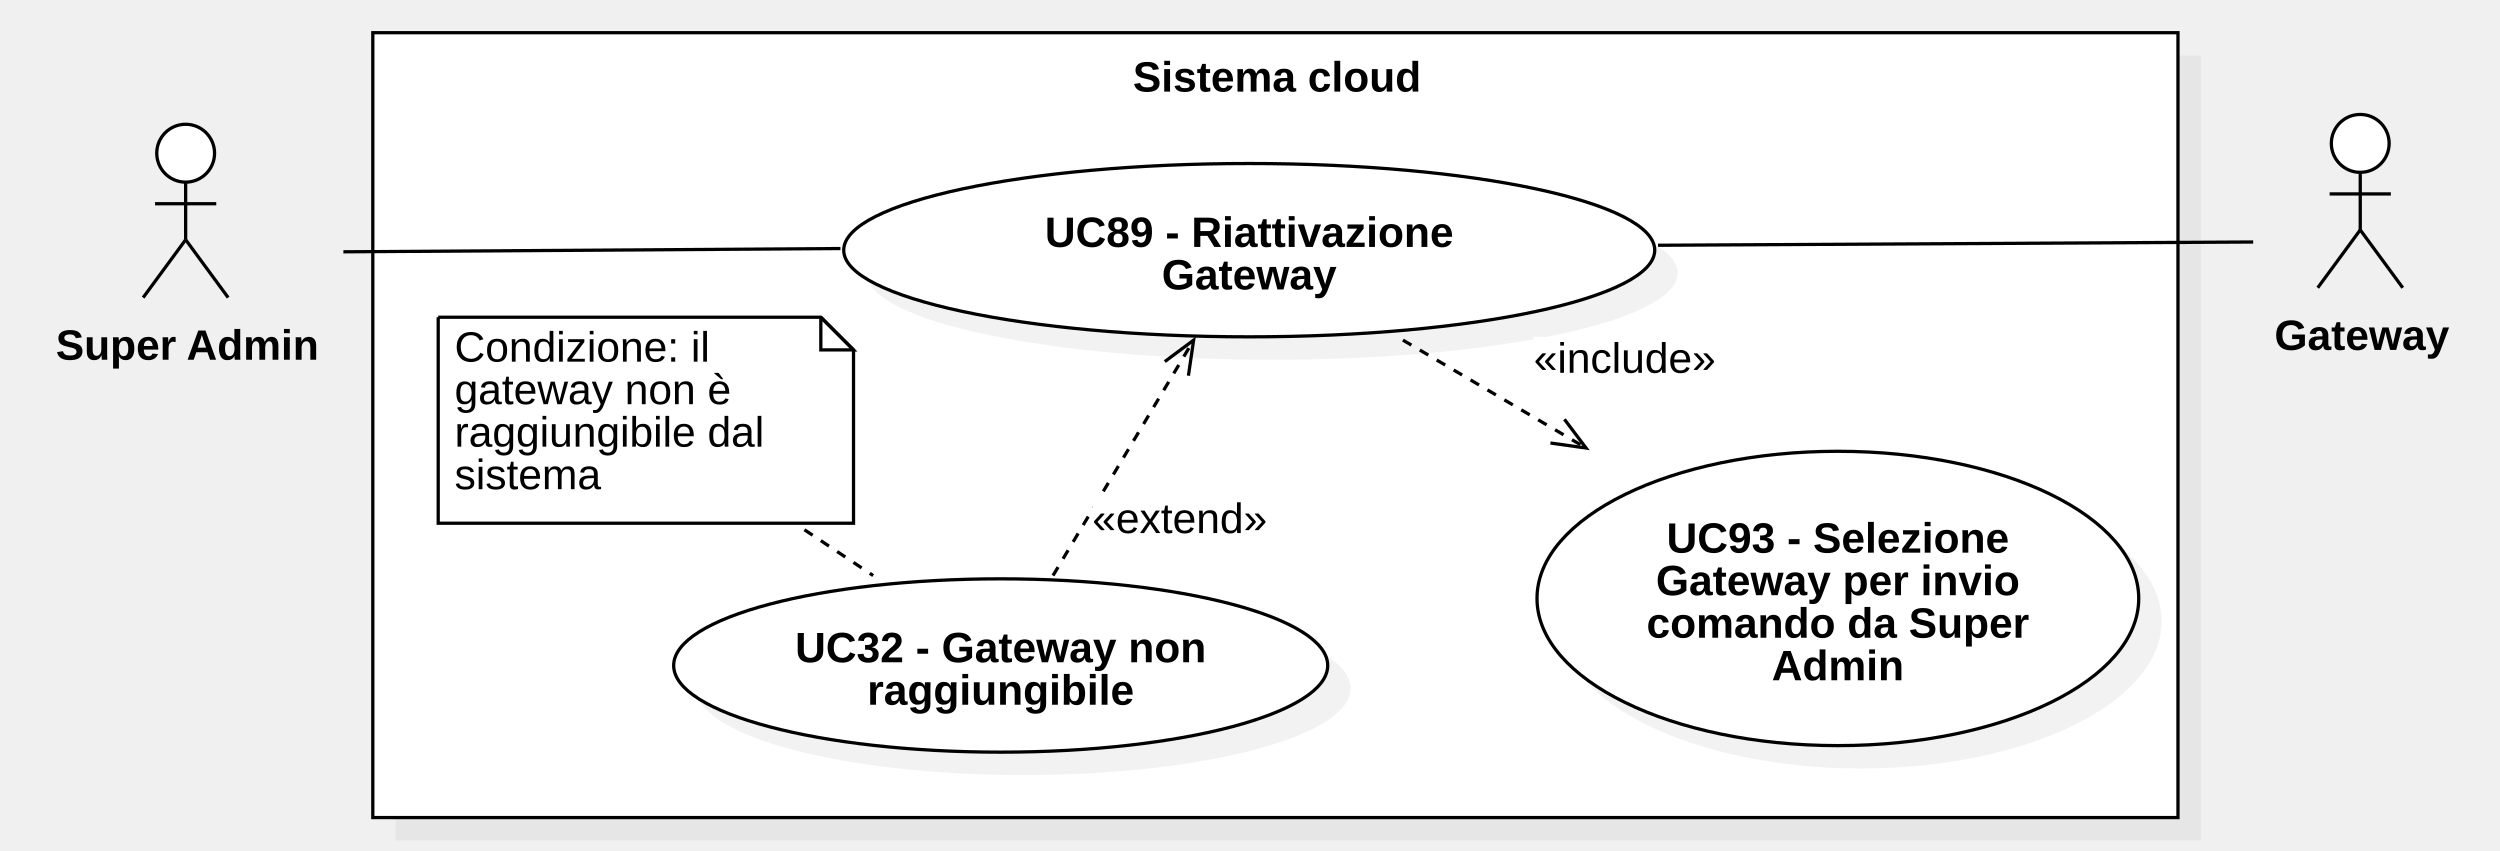
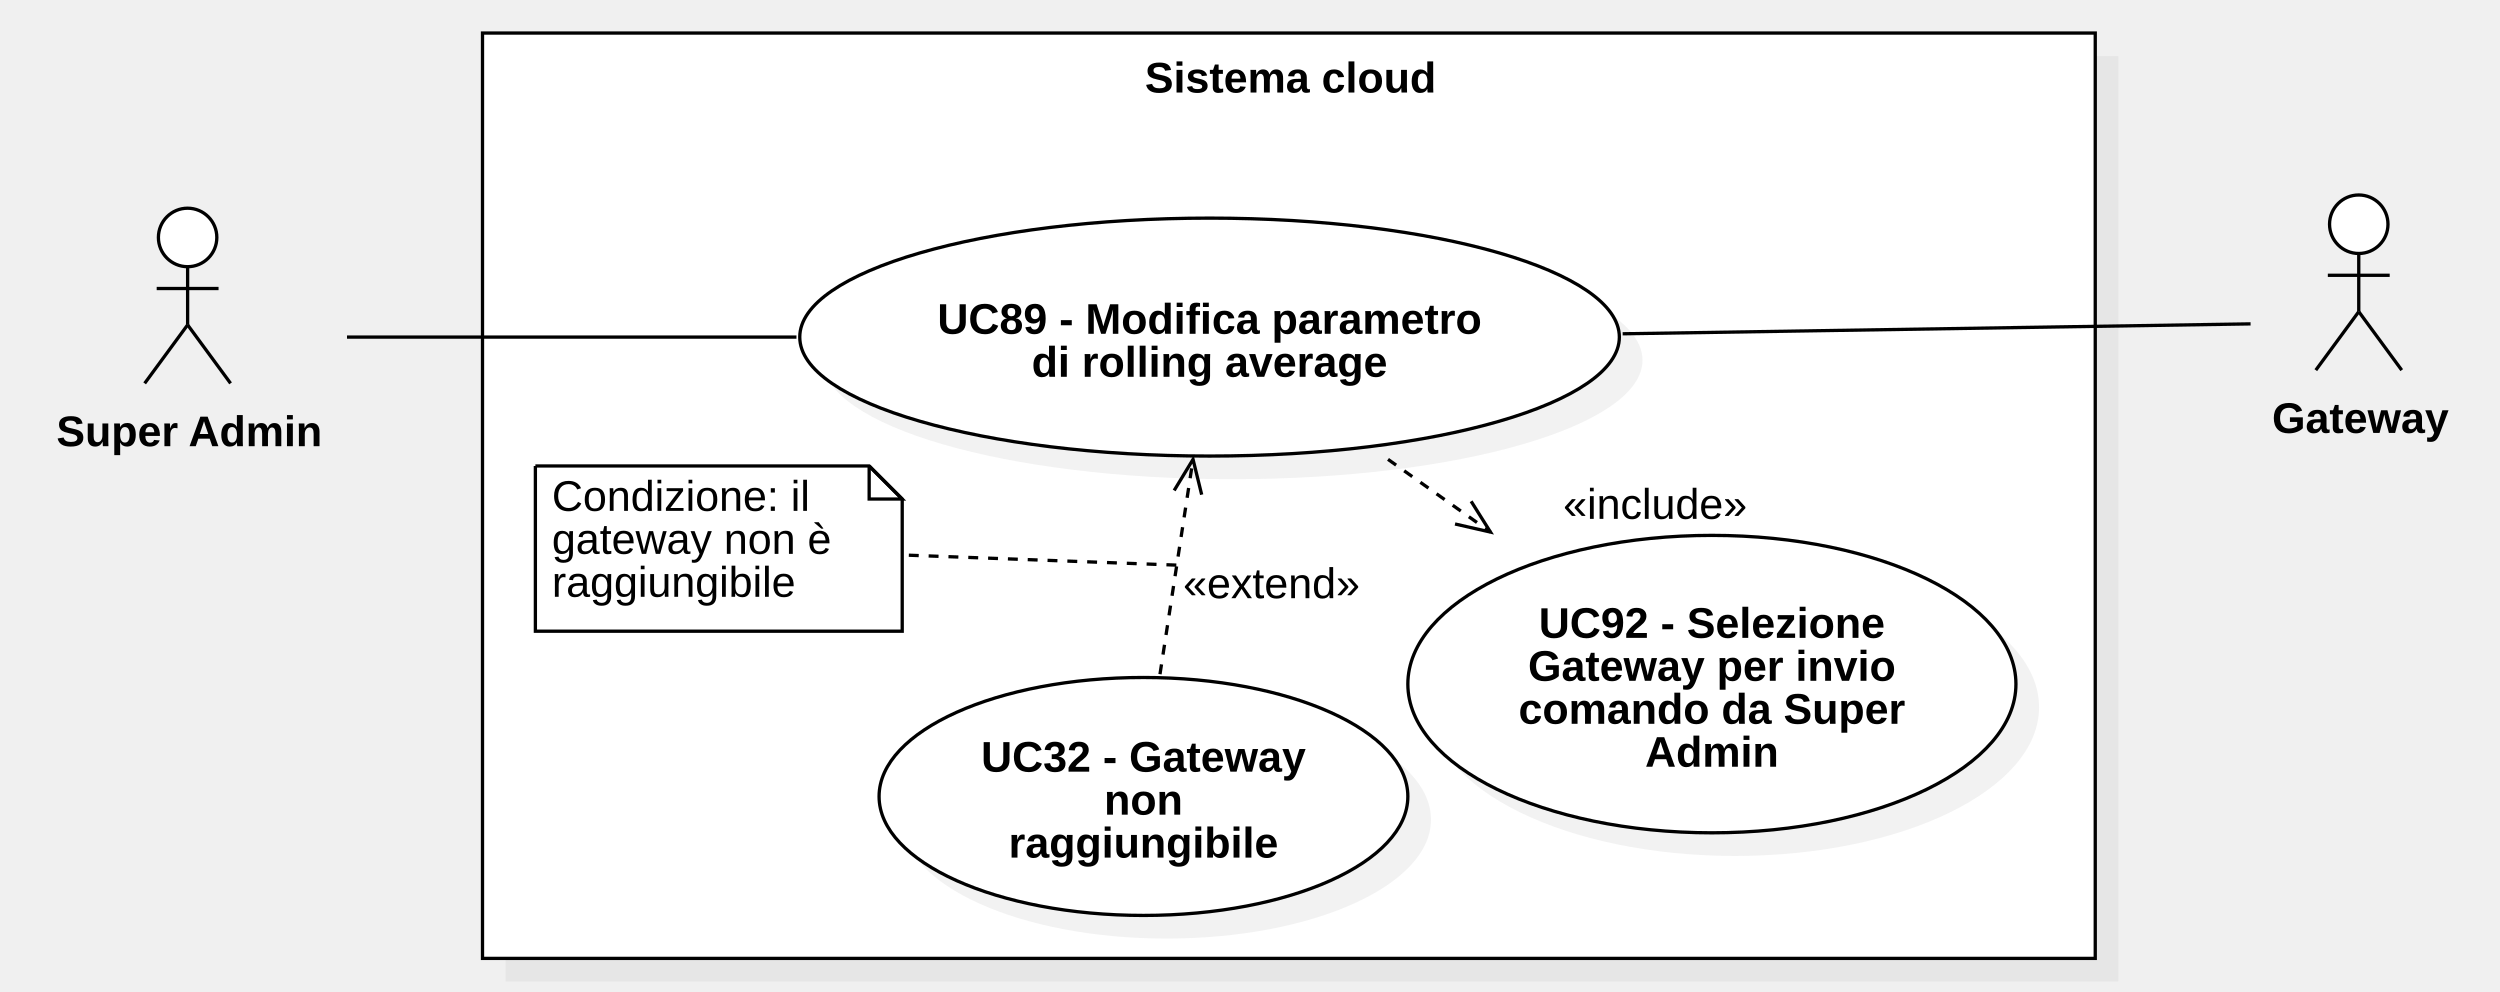
- <svg xmlns="http://www.w3.org/2000/svg" version="1.1" width="764.473" height="260">
+ <svg xmlns="http://www.w3.org/2000/svg" version="1.1" width="756.473" height="300">
  <defs />
  <g>
    <g>
-       <rect fill="#C0C0C0" stroke="none" x="139" y="32" width="552" height="240" transform="matrix(1 0 0 1 -18 -15)" fill-opacity="0.2" />
+       <rect fill="#C0C0C0" stroke="none" x="167" y="28" width="488" height="280" transform="matrix(1 0 0 1 -14 -11)" fill-opacity="0.2" />
    </g>
    <g>
-       <rect fill="#ffffff" stroke="none" x="132" y="25" width="552" height="240" transform="matrix(1 0 0 1 -18 -15)" />
+       <rect fill="#ffffff" stroke="none" x="160" y="21" width="488" height="280" transform="matrix(1 0 0 1 -14 -11)" />
    </g>
    <g>
-       <path fill="none" stroke="#000000" paint-order="fill stroke markers" d=" M 114 10 L 666 10 L 666 250 L 114 250 L 114 10 Z Z" stroke-miterlimit="10" stroke-dasharray="" />
+       <path fill="none" stroke="#000000" paint-order="fill stroke markers" d=" M 146 10 L 634 10 L 634 290 L 146 290 L 146 10 Z Z" stroke-miterlimit="10" stroke-dasharray="" />
    </g>
    <g>
      <g>
        <path fill="none" stroke="none" />
-         <text fill="#000000" stroke="none" font-family="Arial" font-size="13px" font-style="normal" font-weight="bold" text-decoration="undefined" x="408.5" y="38.5" text-anchor="middle" dominant-baseline="central" transform="matrix(1 0 0 1 -18 -15)">Sistema cloud</text>
+         <text fill="#000000" stroke="none" font-family="Arial" font-size="13px" font-style="normal" font-weight="bold" text-decoration="undefined" x="404.5" y="34.5" text-anchor="middle" dominant-baseline="central" transform="matrix(1 0 0 1 -14 -11)">Sistema cloud</text>
      </g>
    </g>
    <g>
-       <path fill="#ffffff" stroke="none" paint-order="stroke fill markers" d=" M 47.931 46.85 C 47.931 41.962 51.889 38 56.771 38 C 61.653 38 65.611 41.962 65.611 46.85 C 65.611 51.738 61.653 55.7 56.771 55.7 C 51.889 55.7 47.931 51.738 47.931 46.85 Z" />
+       <path fill="#C0C0C0" stroke="none" paint-order="stroke fill markers" d=" M 249 109 C 249 89.118 304.517 73 373 73 C 441.483 73 497 89.118 497 109 C 497 128.882 441.483 145 373 145 C 304.517 145 249 128.882 249 109 Z" fill-opacity="0.2" />
    </g>
    <g>
-       <path fill="none" stroke="#000000" paint-order="fill stroke markers" d=" M 47.931 46.85 C 47.931 41.962 51.889 38 56.771 38 C 61.653 38 65.611 41.962 65.611 46.85 C 65.611 51.738 61.653 55.7 56.771 55.7 C 51.889 55.7 47.931 51.738 47.931 46.85 Z" stroke-miterlimit="10" stroke-dasharray="" />
+       <path fill="#ffffff" stroke="none" paint-order="stroke fill markers" d=" M 242 102 C 242 82.118 297.517 66 366 66 C 434.483 66 490 82.118 490 102 C 490 121.882 434.483 138 366 138 C 297.517 138 242 121.882 242 102 Z" />
    </g>
    <g>
-       <path fill="none" stroke="#000000" paint-order="fill stroke markers" d=" M 56.771 55.7 L 56.771 73.3" stroke-miterlimit="10" stroke-dasharray="" />
-     </g>
-     <g>
-       <path fill="none" stroke="#000000" paint-order="fill stroke markers" d=" M 47.411 62.3 L 66.131 62.3" stroke-miterlimit="10" stroke-dasharray="" />
-     </g>
-     <g>
-       <path fill="none" stroke="#000000" paint-order="fill stroke markers" d=" M 56.771 73.3 L 43.771 91" stroke-miterlimit="10" stroke-dasharray="" />
-     </g>
-     <g>
-       <path fill="none" stroke="#000000" paint-order="fill stroke markers" d=" M 56.771 73.3 L 69.771 91" stroke-miterlimit="10" stroke-dasharray="" />
+       <path fill="none" stroke="#000000" paint-order="fill stroke markers" d=" M 242 102 C 242 82.118 297.517 66 366 66 C 434.483 66 490 82.118 490 102 C 490 121.882 434.483 138 366 138 C 297.517 138 242 121.882 242 102 Z" stroke-miterlimit="10" stroke-dasharray="" />
    </g>
    <g>
      <g>
        <path fill="none" stroke="none" />
-         <text fill="#000000" stroke="none" font-family="Arial" font-size="13px" font-style="normal" font-weight="bold" text-decoration="undefined" x="75.271" y="120.5" text-anchor="middle" dominant-baseline="central" transform="matrix(1 0 0 1 -18 -15)">Super Admin</text>
+         <text fill="#000000" stroke="none" font-family="Arial" font-size="13px" font-style="normal" font-weight="bold" text-decoration="undefined" x="380" y="107.5" text-anchor="middle" dominant-baseline="central" transform="matrix(1 0 0 1 -14 -11)">UC89 - Modifica parametro</text>
+         <text fill="#000000" stroke="none" font-family="Arial" font-size="13px" font-style="normal" font-weight="bold" text-decoration="undefined" x="380" y="120.5" text-anchor="middle" dominant-baseline="central" transform="matrix(1 0 0 1 -14 -11)">di rolling average</text>
      </g>
    </g>
    <g>
-       <path fill="#C0C0C0" stroke="none" paint-order="stroke fill markers" d=" M 265 83.5 C 265 68.864 320.517 57 389 57 C 457.483 57 513 68.864 513 83.5 C 513 98.136 457.483 110 389 110 C 320.517 110 265 98.136 265 83.5 Z" fill-opacity="0.2" />
+       <path fill="#C0C0C0" stroke="none" paint-order="stroke fill markers" d=" M 433 214 C 433 189.147 474.19 169 525 169 C 575.81 169 617 189.147 617 214 C 617 238.853 575.81 259 525 259 C 474.19 259 433 238.853 433 214 Z" fill-opacity="0.2" />
    </g>
    <g>
-       <path fill="#ffffff" stroke="none" paint-order="stroke fill markers" d=" M 258 76.5 C 258 61.864 313.517 50 382 50 C 450.483 50 506 61.864 506 76.5 C 506 91.136 450.483 103 382 103 C 313.517 103 258 91.136 258 76.5 Z" />
+       <path fill="#ffffff" stroke="none" paint-order="stroke fill markers" d=" M 426 207 C 426 182.147 467.19 162 518 162 C 568.81 162 610 182.147 610 207 C 610 231.853 568.81 252 518 252 C 467.19 252 426 231.853 426 207 Z" />
    </g>
    <g>
-       <path fill="none" stroke="#000000" paint-order="fill stroke markers" d=" M 258 76.5 C 258 61.864 313.517 50 382 50 C 450.483 50 506 61.864 506 76.5 C 506 91.136 450.483 103 382 103 C 313.517 103 258 91.136 258 76.5 Z" stroke-miterlimit="10" stroke-dasharray="" />
+       <path fill="none" stroke="#000000" paint-order="fill stroke markers" d=" M 426 207 C 426 182.147 467.19 162 518 162 C 568.81 162 610 182.147 610 207 C 610 231.853 568.81 252 518 252 C 467.19 252 426 231.853 426 207 Z" stroke-miterlimit="10" stroke-dasharray="" />
    </g>
    <g>
      <g>
        <path fill="none" stroke="none" />
-         <text fill="#000000" stroke="none" font-family="Arial" font-size="13px" font-style="normal" font-weight="bold" text-decoration="undefined" x="400" y="86" text-anchor="middle" dominant-baseline="central" transform="matrix(1 0 0 1 -18 -15)">UC89 - Riattivazione</text>
-         <text fill="#000000" stroke="none" font-family="Arial" font-size="13px" font-style="normal" font-weight="bold" text-decoration="undefined" x="400" y="99" text-anchor="middle" dominant-baseline="central" transform="matrix(1 0 0 1 -18 -15)">Gateway</text>
+         <text fill="#000000" stroke="none" font-family="Arial" font-size="13px" font-style="normal" font-weight="bold" text-decoration="undefined" x="532" y="199.5" text-anchor="middle" dominant-baseline="central" transform="matrix(1 0 0 1 -14 -11)">UC92 - Selezione</text>
+         <text fill="#000000" stroke="none" font-family="Arial" font-size="13px" font-style="normal" font-weight="bold" text-decoration="undefined" x="532" y="212.5" text-anchor="middle" dominant-baseline="central" transform="matrix(1 0 0 1 -14 -11)">Gateway per invio</text>
+         <text fill="#000000" stroke="none" font-family="Arial" font-size="13px" font-style="normal" font-weight="bold" text-decoration="undefined" x="532" y="225.5" text-anchor="middle" dominant-baseline="central" transform="matrix(1 0 0 1 -14 -11)">comando da Super</text>
+         <text fill="#000000" stroke="none" font-family="Arial" font-size="13px" font-style="normal" font-weight="bold" text-decoration="undefined" x="532" y="238.5" text-anchor="middle" dominant-baseline="central" transform="matrix(1 0 0 1 -14 -11)">Admin</text>
      </g>
    </g>
    <g>
-       <path fill="#ffffff" stroke="none" paint-order="stroke fill markers" d=" M 712.896 43.85 C 712.896 38.962 716.854 35 721.736 35 C 726.619 35 730.576 38.962 730.576 43.85 C 730.576 48.738 726.619 52.7 721.736 52.7 C 716.854 52.7 712.896 48.738 712.896 43.85 Z" />
+       <path fill="none" stroke="#000000" paint-order="fill stroke markers" d=" M 420 139 L 451 161" stroke-miterlimit="10" stroke-dasharray="3" />
    </g>
    <g>
-       <path fill="none" stroke="#000000" paint-order="fill stroke markers" d=" M 712.896 43.85 C 712.896 38.962 716.854 35 721.736 35 C 726.619 35 730.576 38.962 730.576 43.85 C 730.576 48.738 726.619 52.7 721.736 52.7 C 716.854 52.7 712.896 48.738 712.896 43.85 Z" stroke-miterlimit="10" stroke-dasharray="" />
+       <path fill="none" stroke="#000000" paint-order="fill stroke markers" d=" M 440.276 158.551 L 451 161 L 445.149 151.685" stroke-miterlimit="10" stroke-dasharray="" />
    </g>
    <g>
-       <path fill="none" stroke="#000000" paint-order="fill stroke markers" d=" M 721.736 52.7 L 721.736 70.3" stroke-miterlimit="10" stroke-dasharray="" />
-     </g>
-     <g>
-       <path fill="none" stroke="#000000" paint-order="fill stroke markers" d=" M 712.376 59.3 L 731.096 59.3" stroke-miterlimit="10" stroke-dasharray="" />
-     </g>
-     <g>
-       <path fill="none" stroke="#000000" paint-order="fill stroke markers" d=" M 721.736 70.3 L 708.736 88" stroke-miterlimit="10" stroke-dasharray="" />
-     </g>
-     <g>
-       <path fill="none" stroke="#000000" paint-order="fill stroke markers" d=" M 721.736 70.3 L 734.736 88" stroke-miterlimit="10" stroke-dasharray="" />
+       <rect fill="#ffffff" stroke="none" x="487" y="157" width="55.656" height="13" transform="matrix(1 0 0 1 -14 -11)" />
    </g>
    <g>
      <g>
        <path fill="none" stroke="none" />
-         <text fill="#000000" stroke="none" font-family="Arial" font-size="13px" font-style="normal" font-weight="bold" text-decoration="undefined" x="740.236" y="117.5" text-anchor="middle" dominant-baseline="central" transform="matrix(1 0 0 1 -18 -15)">Gateway</text>
+         <text fill="#000000" stroke="none" font-family="Arial" font-size="13px" font-style="normal" font-weight="normal" text-decoration="undefined" x="514.828" y="163.5" text-anchor="middle" dominant-baseline="central" transform="matrix(1 0 0 1 -14 -11)">«include»</text>
      </g>
    </g>
    <g>
-       <path fill="#C0C0C0" stroke="none" paint-order="stroke fill markers" d=" M 477 190 C 477 165.147 518.19 145 569 145 C 619.81 145 661 165.147 661 190 C 661 214.853 619.81 235 569 235 C 518.19 235 477 214.853 477 190 Z" fill-opacity="0.2" />
+       <path fill="#ffffff" stroke="none" paint-order="stroke fill markers" d=" M 47.931 71.85 C 47.931 66.962 51.889 63 56.771 63 C 61.653 63 65.611 66.962 65.611 71.85 C 65.611 76.738 61.653 80.7 56.771 80.7 C 51.889 80.7 47.931 76.738 47.931 71.85 Z" />
    </g>
    <g>
-       <path fill="#ffffff" stroke="none" paint-order="stroke fill markers" d=" M 470 183 C 470 158.147 511.19 138 562 138 C 612.81 138 654 158.147 654 183 C 654 207.853 612.81 228 562 228 C 511.19 228 470 207.853 470 183 Z" />
+       <path fill="none" stroke="#000000" paint-order="fill stroke markers" d=" M 47.931 71.85 C 47.931 66.962 51.889 63 56.771 63 C 61.653 63 65.611 66.962 65.611 71.85 C 65.611 76.738 61.653 80.7 56.771 80.7 C 51.889 80.7 47.931 76.738 47.931 71.85 Z" stroke-miterlimit="10" stroke-dasharray="" />
    </g>
    <g>
-       <path fill="none" stroke="#000000" paint-order="fill stroke markers" d=" M 470 183 C 470 158.147 511.19 138 562 138 C 612.81 138 654 158.147 654 183 C 654 207.853 612.81 228 562 228 C 511.19 228 470 207.853 470 183 Z" stroke-miterlimit="10" stroke-dasharray="" />
+       <path fill="none" stroke="#000000" paint-order="fill stroke markers" d=" M 56.771 80.7 L 56.771 98.3" stroke-miterlimit="10" stroke-dasharray="" />
+     </g>
+     <g>
+       <path fill="none" stroke="#000000" paint-order="fill stroke markers" d=" M 47.411 87.3 L 66.131 87.3" stroke-miterlimit="10" stroke-dasharray="" />
+     </g>
+     <g>
+       <path fill="none" stroke="#000000" paint-order="fill stroke markers" d=" M 56.771 98.3 L 43.771 116" stroke-miterlimit="10" stroke-dasharray="" />
+     </g>
+     <g>
+       <path fill="none" stroke="#000000" paint-order="fill stroke markers" d=" M 56.771 98.3 L 69.771 116" stroke-miterlimit="10" stroke-dasharray="" />
    </g>
    <g>
      <g>
        <path fill="none" stroke="none" />
-         <text fill="#000000" stroke="none" font-family="Arial" font-size="13px" font-style="normal" font-weight="bold" text-decoration="undefined" x="580" y="179.5" text-anchor="middle" dominant-baseline="central" transform="matrix(1 0 0 1 -18 -15)">UC93 - Selezione</text>
-         <text fill="#000000" stroke="none" font-family="Arial" font-size="13px" font-style="normal" font-weight="bold" text-decoration="undefined" x="580" y="192.5" text-anchor="middle" dominant-baseline="central" transform="matrix(1 0 0 1 -18 -15)">Gateway per invio</text>
-         <text fill="#000000" stroke="none" font-family="Arial" font-size="13px" font-style="normal" font-weight="bold" text-decoration="undefined" x="580" y="205.5" text-anchor="middle" dominant-baseline="central" transform="matrix(1 0 0 1 -18 -15)">comando da Super</text>
-         <text fill="#000000" stroke="none" font-family="Arial" font-size="13px" font-style="normal" font-weight="bold" text-decoration="undefined" x="580" y="218.5" text-anchor="middle" dominant-baseline="central" transform="matrix(1 0 0 1 -18 -15)">Admin</text>
+         <text fill="#000000" stroke="none" font-family="Arial" font-size="13px" font-style="normal" font-weight="bold" text-decoration="undefined" x="71.271" y="141.5" text-anchor="middle" dominant-baseline="central" transform="matrix(1 0 0 1 -14 -11)">Super Admin</text>
      </g>
    </g>
    <g>
-       <path fill="none" stroke="#000000" paint-order="fill stroke markers" d=" M 429 104 L 485 137" stroke-miterlimit="10" stroke-dasharray="3" />
+       <path fill="#ffffff" stroke="none" paint-order="stroke fill markers" d=" M 704.896 67.85 C 704.896 62.962 708.854 59 713.736 59 C 718.619 59 722.576 62.962 722.576 67.85 C 722.576 72.738 718.619 76.7 713.736 76.7 C 708.854 76.7 704.896 72.738 704.896 67.85 Z" />
    </g>
    <g>
-       <path fill="none" stroke="#000000" paint-order="fill stroke markers" d=" M 474.107 135.467 L 485 137 L 478.382 128.214" stroke-miterlimit="10" stroke-dasharray="" />
+       <path fill="none" stroke="#000000" paint-order="fill stroke markers" d=" M 704.896 67.85 C 704.896 62.962 708.854 59 713.736 59 C 718.619 59 722.576 62.962 722.576 67.85 C 722.576 72.738 718.619 76.7 713.736 76.7 C 708.854 76.7 704.896 72.738 704.896 67.85 Z" stroke-miterlimit="10" stroke-dasharray="" />
    </g>
    <g>
-       <rect fill="#ffffff" stroke="none" x="487" y="118" width="55.656" height="13" transform="matrix(1 0 0 1 -18 -15)" />
+       <path fill="none" stroke="#000000" paint-order="fill stroke markers" d=" M 713.736 76.7 L 713.736 94.3" stroke-miterlimit="10" stroke-dasharray="" />
+     </g>
+     <g>
+       <path fill="none" stroke="#000000" paint-order="fill stroke markers" d=" M 704.376 83.3 L 723.096 83.3" stroke-miterlimit="10" stroke-dasharray="" />
+     </g>
+     <g>
+       <path fill="none" stroke="#000000" paint-order="fill stroke markers" d=" M 713.736 94.3 L 700.736 112" stroke-miterlimit="10" stroke-dasharray="" />
+     </g>
+     <g>
+       <path fill="none" stroke="#000000" paint-order="fill stroke markers" d=" M 713.736 94.3 L 726.736 112" stroke-miterlimit="10" stroke-dasharray="" />
    </g>
    <g>
      <g>
        <path fill="none" stroke="none" />
-         <text fill="#000000" stroke="none" font-family="Arial" font-size="13px" font-style="normal" font-weight="normal" text-decoration="undefined" x="514.828" y="124.5" text-anchor="middle" dominant-baseline="central" transform="matrix(1 0 0 1 -18 -15)">«include»</text>
+         <text fill="#000000" stroke="none" font-family="Arial" font-size="13px" font-style="normal" font-weight="bold" text-decoration="undefined" x="728.236" y="137.5" text-anchor="middle" dominant-baseline="central" transform="matrix(1 0 0 1 -14 -11)">Gateway</text>
      </g>
    </g>
    <g>
-       <path fill="none" stroke="#000000" paint-order="fill stroke markers" d=" M 105 77 L 257 76" stroke-miterlimit="10" stroke-dasharray="" />
+       <path fill="none" stroke="#000000" paint-order="fill stroke markers" d=" M 105 102 L 241 102" stroke-miterlimit="10" stroke-dasharray="" />
    </g>
    <g>
-       <path fill="none" stroke="#000000" paint-order="fill stroke markers" d=" M 689 74 L 507 75" stroke-miterlimit="10" stroke-dasharray="" />
+       <path fill="none" stroke="#000000" paint-order="fill stroke markers" d=" M 681 98 L 491 101" stroke-miterlimit="10" stroke-dasharray="" />
    </g>
    <g>
-       <path fill="none" stroke="#000000" paint-order="fill stroke markers" d=" M 322 176 L 365 104" stroke-miterlimit="10" stroke-dasharray="3" />
+       <path fill="#C0C0C0" stroke="none" paint-order="stroke fill markers" d=" M 273 248 C 273 228.118 308.817 212 353 212 C 397.183 212 433 228.118 433 248 C 433 267.882 397.183 284 353 284 C 308.817 284 273 267.882 273 248 Z" fill-opacity="0.2" />
    </g>
    <g>
-       <path fill="none" stroke="#000000" paint-order="fill stroke markers" d=" M 363.403 114.883 L 365 104 L 356.175 110.567" stroke-miterlimit="10" stroke-dasharray="" />
+       <path fill="#ffffff" stroke="none" paint-order="stroke fill markers" d=" M 266 241 C 266 221.118 301.817 205 346 205 C 390.183 205 426 221.118 426 241 C 426 260.882 390.183 277 346 277 C 301.817 277 266 260.882 266 241 Z" />
    </g>
    <g>
-       <rect fill="#ffffff" stroke="none" x="352" y="167" width="53.492" height="13" transform="matrix(1 0 0 1 -18 -15)" />
+       <path fill="none" stroke="#000000" paint-order="fill stroke markers" d=" M 266 241 C 266 221.118 301.817 205 346 205 C 390.183 205 426 221.118 426 241 C 426 260.882 390.183 277 346 277 C 301.817 277 266 260.882 266 241 Z" stroke-miterlimit="10" stroke-dasharray="" />
    </g>
    <g>
      <g>
        <path fill="none" stroke="none" />
-         <text fill="#000000" stroke="none" font-family="Arial" font-size="13px" font-style="normal" font-weight="normal" text-decoration="undefined" x="378.746" y="173.5" text-anchor="middle" dominant-baseline="central" transform="matrix(1 0 0 1 -18 -15)">«extend»</text>
+         <text fill="#000000" stroke="none" font-family="Arial" font-size="13px" font-style="normal" font-weight="bold" text-decoration="undefined" x="360" y="240" text-anchor="middle" dominant-baseline="central" transform="matrix(1 0 0 1 -14 -11)">UC32 - Gateway</text>
+         <text fill="#000000" stroke="none" font-family="Arial" font-size="13px" font-style="normal" font-weight="bold" text-decoration="undefined" x="360" y="253" text-anchor="middle" dominant-baseline="central" transform="matrix(1 0 0 1 -14 -11)">non</text>
+         <text fill="#000000" stroke="none" font-family="Arial" font-size="13px" font-style="normal" font-weight="bold" text-decoration="undefined" x="360" y="266" text-anchor="middle" dominant-baseline="central" transform="matrix(1 0 0 1 -14 -11)">raggiungibile</text>
      </g>
    </g>
    <g>
-       <path fill="#C0C0C0" stroke="none" paint-order="stroke fill markers" d=" M 213 210.5 C 213 195.864 257.772 184 313 184 C 368.228 184 413 195.864 413 210.5 C 413 225.136 368.228 237 313 237 C 257.772 237 213 225.136 213 210.5 Z" fill-opacity="0.2" />
+       <path fill="none" stroke="#000000" paint-order="fill stroke markers" d=" M 351 204 L 361 139" stroke-miterlimit="10" stroke-dasharray="3" />
    </g>
    <g>
-       <path fill="#ffffff" stroke="none" paint-order="stroke fill markers" d=" M 206 203.5 C 206 188.864 250.772 177 306 177 C 361.228 177 406 188.864 406 203.5 C 406 218.136 361.228 230 306 230 C 250.772 230 206 218.136 206 203.5 Z" />
+       <path fill="none" stroke="#000000" paint-order="fill stroke markers" d=" M 363.615 149.685 L 361 139 L 355.294 148.404" stroke-miterlimit="10" stroke-dasharray="" />
    </g>
    <g>
-       <path fill="none" stroke="#000000" paint-order="fill stroke markers" d=" M 206 203.5 C 206 188.864 250.772 177 306 177 C 361.228 177 406 188.864 406 203.5 C 406 218.136 361.228 230 306 230 C 250.772 230 206 218.136 206 203.5 Z" stroke-miterlimit="10" stroke-dasharray="" />
+       <rect fill="#ffffff" stroke="none" x="372" y="181" width="53.492" height="13" transform="matrix(1 0 0 1 -14 -11)" />
    </g>
    <g>
      <g>
        <path fill="none" stroke="none" />
-         <text fill="#000000" stroke="none" font-family="Arial" font-size="13px" font-style="normal" font-weight="bold" text-decoration="undefined" x="324" y="213" text-anchor="middle" dominant-baseline="central" transform="matrix(1 0 0 1 -18 -15)">UC32 - Gateway non</text>
-         <text fill="#000000" stroke="none" font-family="Arial" font-size="13px" font-style="normal" font-weight="bold" text-decoration="undefined" x="324" y="226" text-anchor="middle" dominant-baseline="central" transform="matrix(1 0 0 1 -18 -15)">raggiungibile</text>
+         <text fill="#000000" stroke="none" font-family="Arial" font-size="13px" font-style="normal" font-weight="normal" text-decoration="undefined" x="398.746" y="187.5" text-anchor="middle" dominant-baseline="central" transform="matrix(1 0 0 1 -14 -11)">«extend»</text>
      </g>
    </g>
    <g>
-       <path fill="#ffffff" stroke="none" paint-order="stroke fill markers" d=" M 134 97 L 251 97 L 261 107 L 261 160 L 134 160 L 134 97" />
+       <path fill="#ffffff" stroke="none" paint-order="stroke fill markers" d=" M 162 141 L 263 141 L 273 151 L 273 191 L 162 191 L 162 141" />
    </g>
    <g>
-       <path fill="none" stroke="#000000" paint-order="fill stroke markers" d=" M 134 97 L 251 97 L 261 107 L 261 160 L 134 160 L 134 97 L 134 97" stroke-miterlimit="10" stroke-dasharray="" />
+       <path fill="none" stroke="#000000" paint-order="fill stroke markers" d=" M 162 141 L 263 141 L 273 151 L 273 191 L 162 191 L 162 141 L 162 141" stroke-miterlimit="10" stroke-dasharray="" />
    </g>
    <g>
-       <path fill="none" stroke="#000000" paint-order="fill stroke markers" d=" M 251 97 L 251 107 L 261 107 L 251 97" stroke-miterlimit="10" stroke-dasharray="" />
+       <path fill="none" stroke="#000000" paint-order="fill stroke markers" d=" M 263 141 L 263 151 L 273 151 L 263 141" stroke-miterlimit="10" stroke-dasharray="" />
    </g>
    <g>
      <g>
        <path fill="none" stroke="none" />
-         <text fill="#000000" stroke="none" font-family="Arial" font-size="13px" font-style="normal" font-weight="normal" text-decoration="undefined" x="157" y="117" text-anchor="start" dominant-baseline="text-before-edge" transform="matrix(1 0 0 1 -18 -15)">Condizione: il</text>
-         <text fill="#000000" stroke="none" font-family="Arial" font-size="13px" font-style="normal" font-weight="normal" text-decoration="undefined" x="157" y="130" text-anchor="start" dominant-baseline="text-before-edge" transform="matrix(1 0 0 1 -18 -15)">gateway non è</text>
-         <text fill="#000000" stroke="none" font-family="Arial" font-size="13px" font-style="normal" font-weight="normal" text-decoration="undefined" x="157" y="143" text-anchor="start" dominant-baseline="text-before-edge" transform="matrix(1 0 0 1 -18 -15)">raggiungibile dal</text>
-         <text fill="#000000" stroke="none" font-family="Arial" font-size="13px" font-style="normal" font-weight="normal" text-decoration="undefined" x="157" y="156" text-anchor="start" dominant-baseline="text-before-edge" transform="matrix(1 0 0 1 -18 -15)">sistema</text>
+         <text fill="#000000" stroke="none" font-family="Arial" font-size="13px" font-style="normal" font-weight="normal" text-decoration="undefined" x="181" y="157" text-anchor="start" dominant-baseline="text-before-edge" transform="matrix(1 0 0 1 -14 -11)">Condizione: il</text>
+         <text fill="#000000" stroke="none" font-family="Arial" font-size="13px" font-style="normal" font-weight="normal" text-decoration="undefined" x="181" y="170" text-anchor="start" dominant-baseline="text-before-edge" transform="matrix(1 0 0 1 -14 -11)">gateway non è</text>
+         <text fill="#000000" stroke="none" font-family="Arial" font-size="13px" font-style="normal" font-weight="normal" text-decoration="undefined" x="181" y="183" text-anchor="start" dominant-baseline="text-before-edge" transform="matrix(1 0 0 1 -14 -11)">raggiungibile</text>
      </g>
    </g>
    <g>
-       <path fill="none" stroke="#000000" paint-order="fill stroke markers" d=" M 246 162 L 267 176" stroke-miterlimit="10" stroke-dasharray="3" />
+       <path fill="none" stroke="#000000" paint-order="fill stroke markers" d=" M 275 168 L 356 171" stroke-miterlimit="10" stroke-dasharray="3" />
    </g>
  </g>
</svg>
